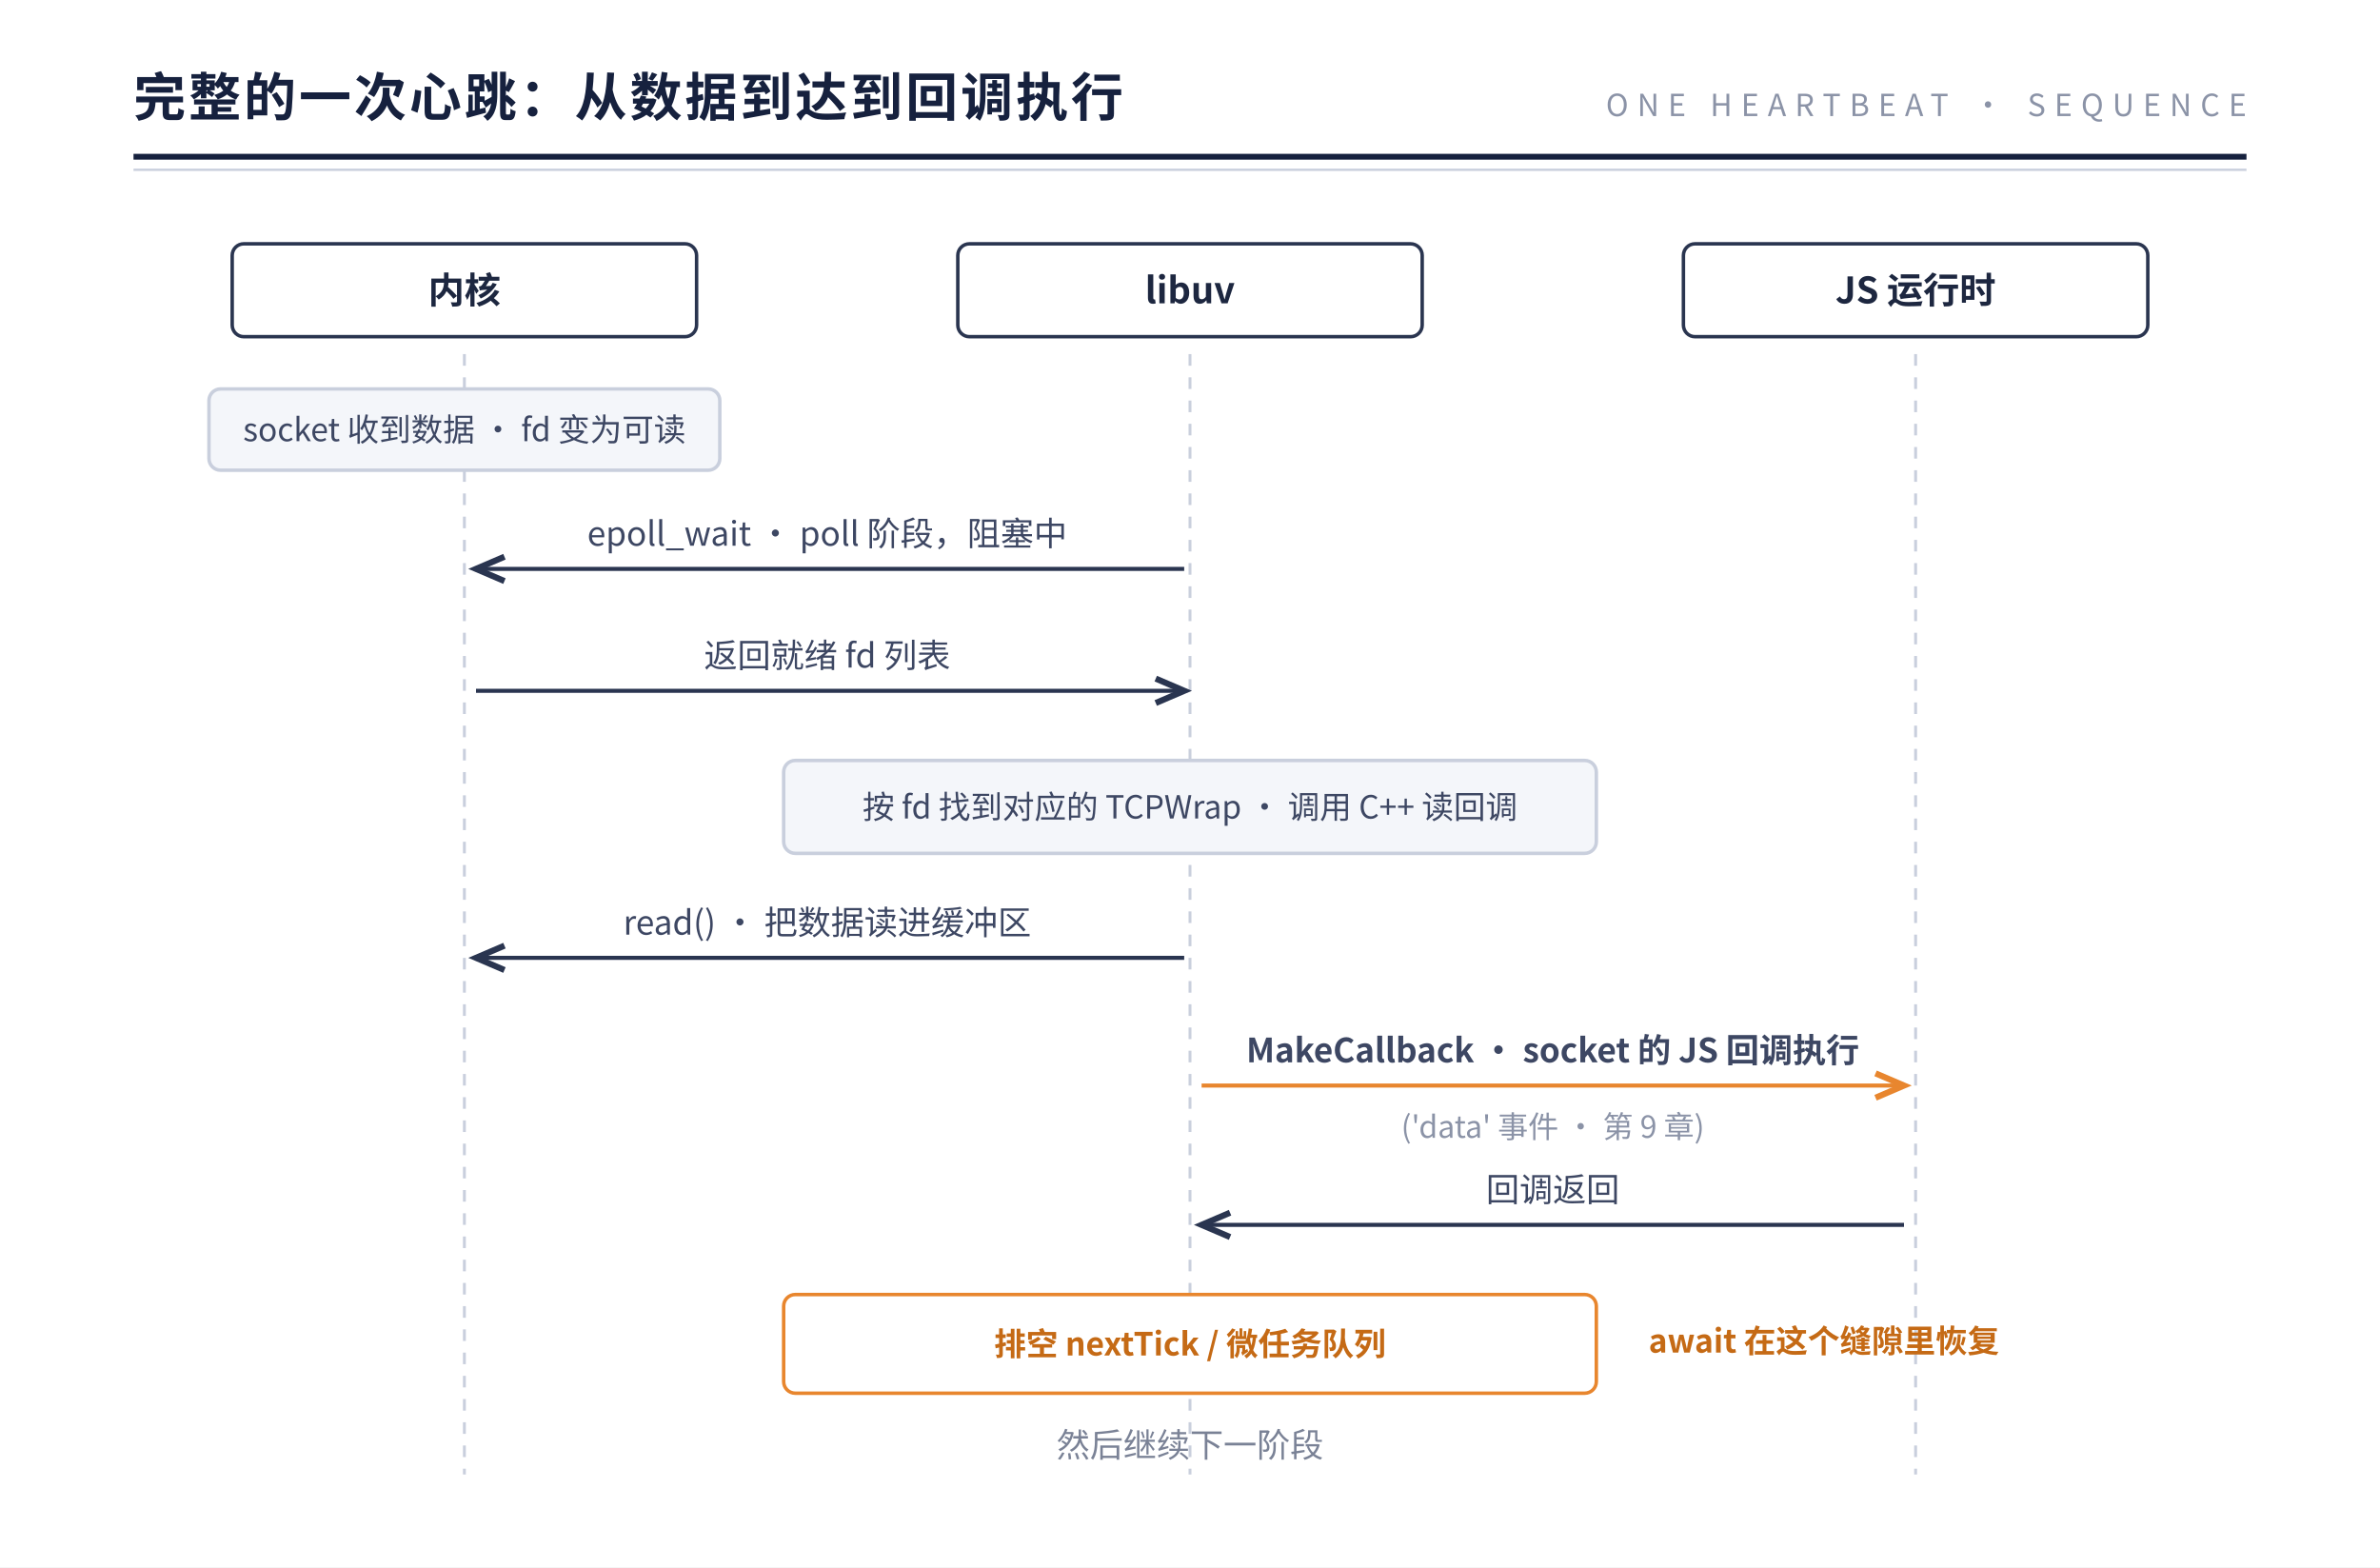
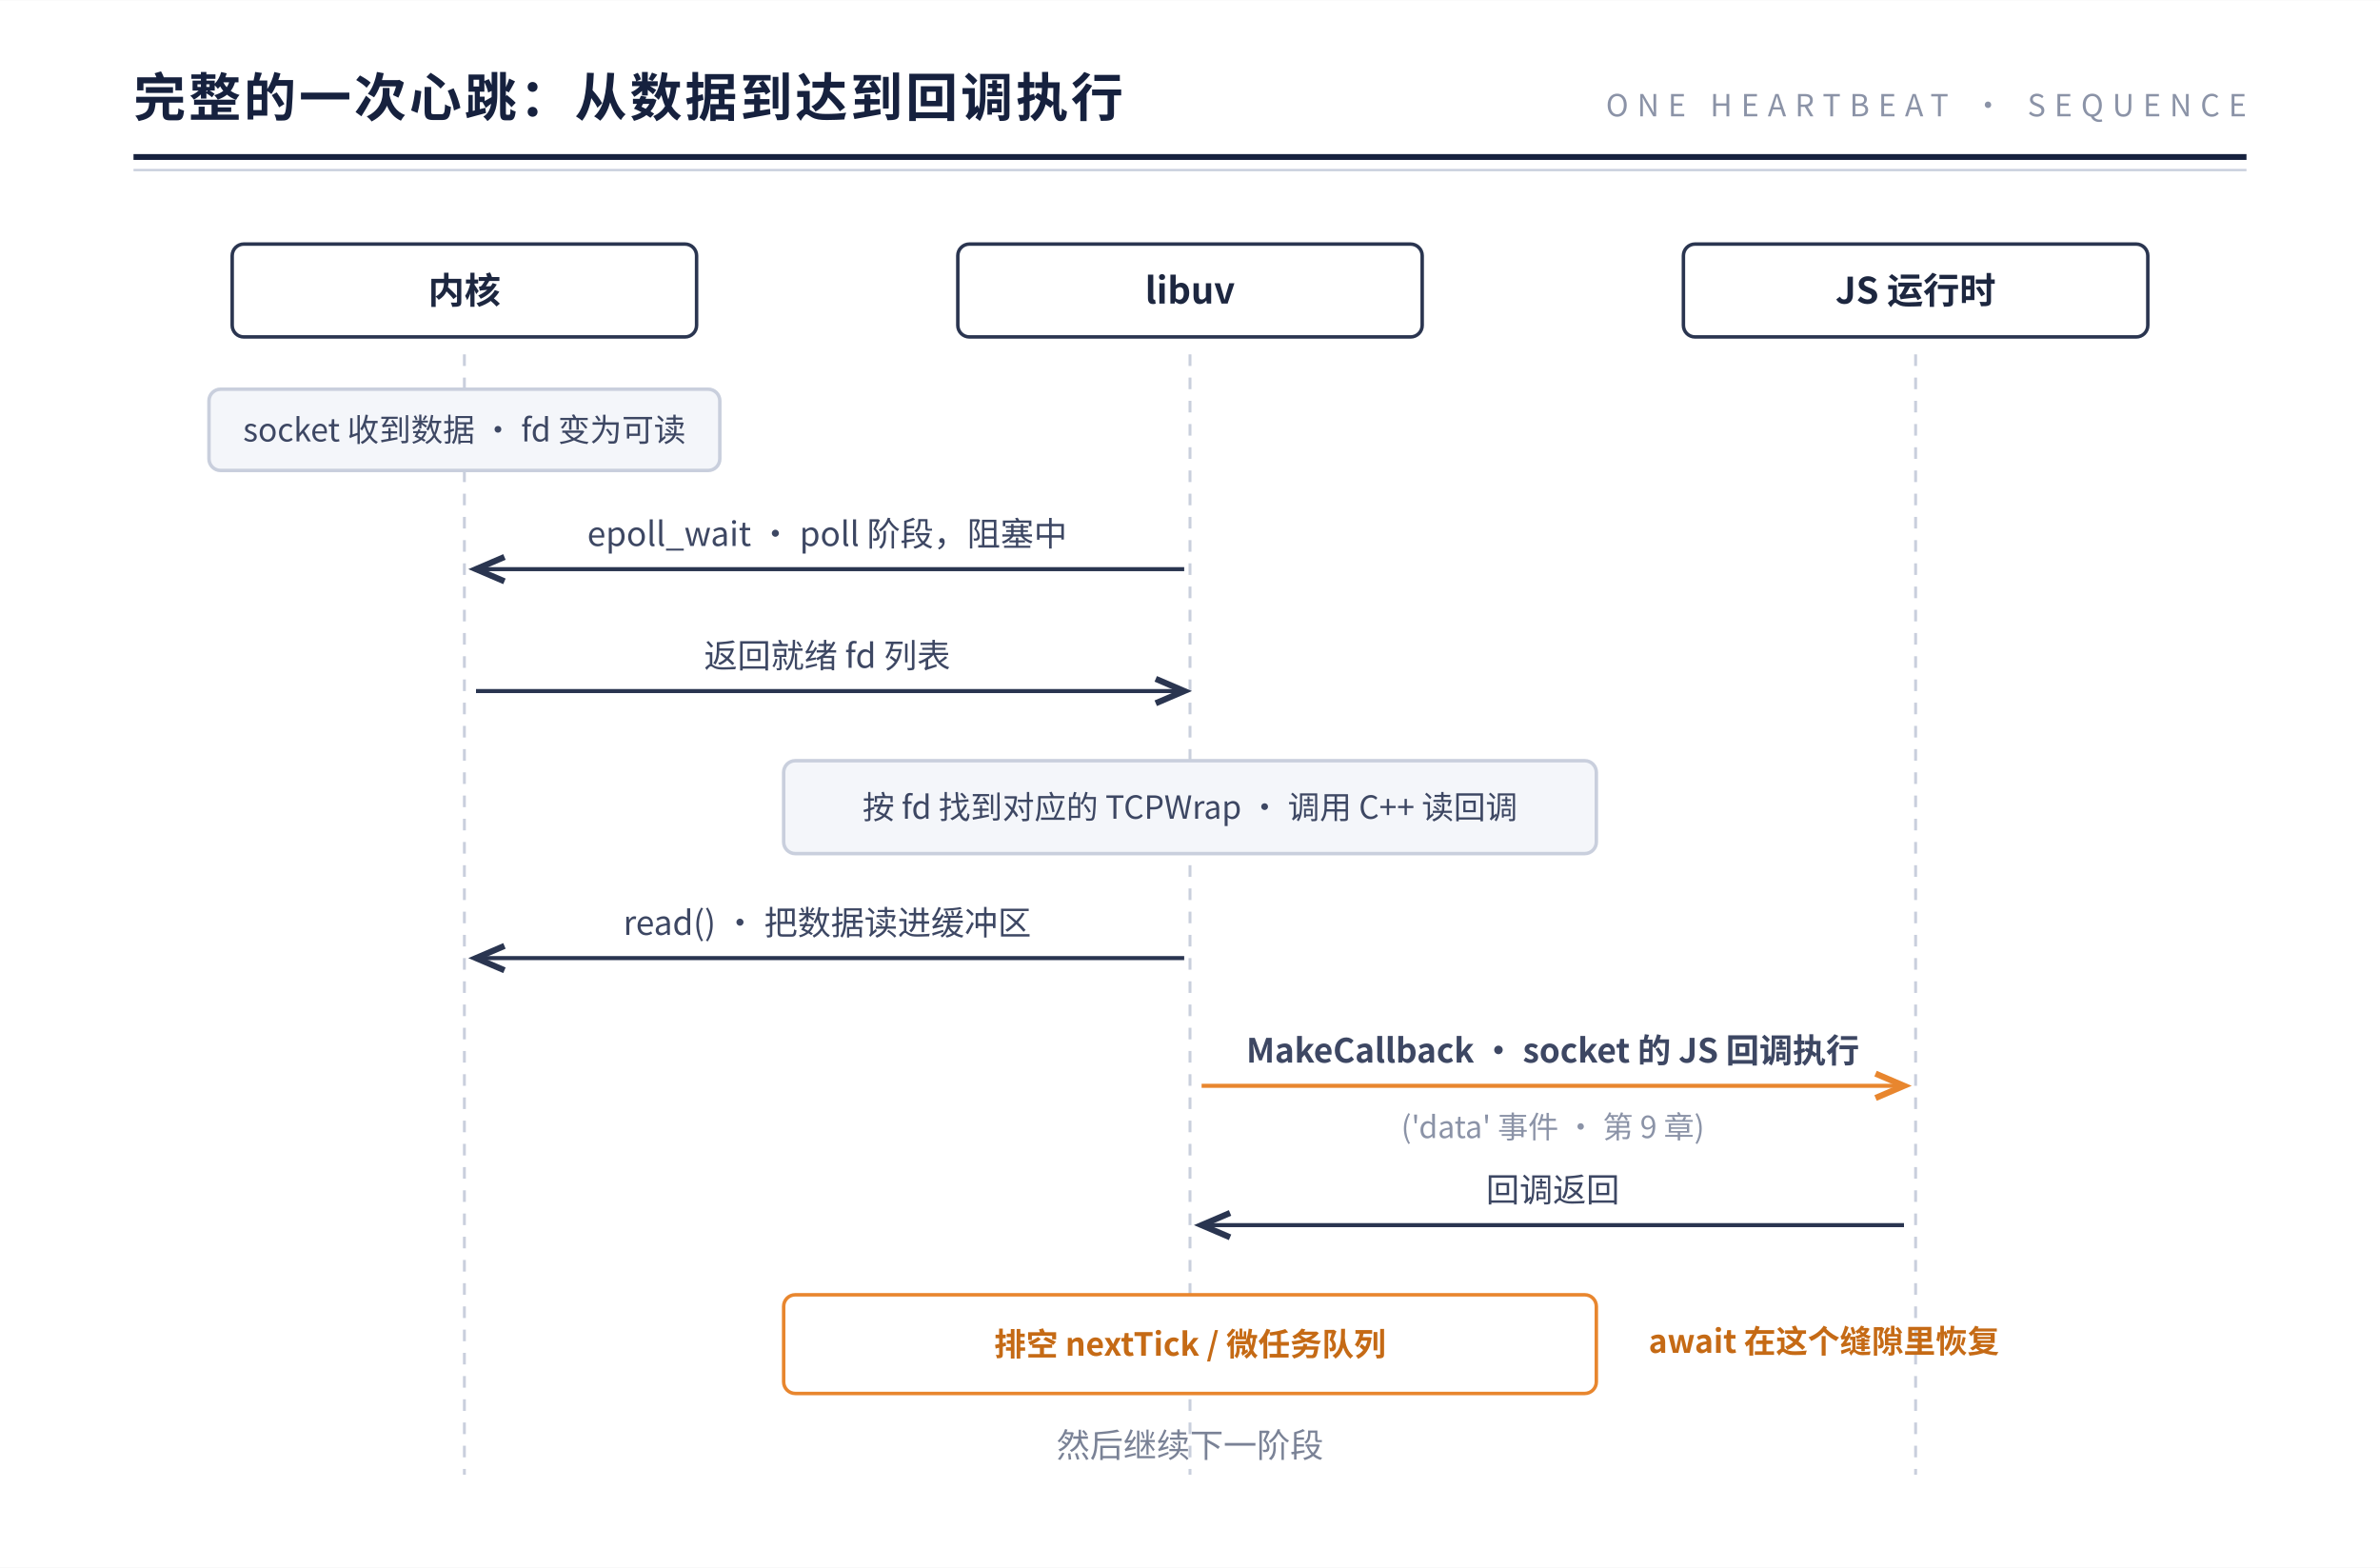
- <svg xmlns="http://www.w3.org/2000/svg" width="820" height="540" viewBox="0 0 820 540" font-family="'Source Han Sans SC','Noto Sans CJK SC',sans-serif">
+ <svg xmlns="http://www.w3.org/2000/svg" viewBox="0 0 820 540" width="800" height="527" font-family="'Source Han Sans SC','Noto Sans CJK SC',sans-serif">
  <defs>
    <marker id="ar" markerWidth="10" markerHeight="10" refX="8" refY="4" orient="auto">
      <path d="M1,1 L8,4 L1,7" fill="none" stroke="#2a3550" stroke-width="1.5" />
    </marker>
    <marker id="ara" markerWidth="10" markerHeight="10" refX="8" refY="4" orient="auto">
      <path d="M1,1 L8,4 L1,7" fill="none" stroke="#e8862e" stroke-width="1.5" />
    </marker>
  </defs>
  <rect x="0" y="0" width="820" height="540" fill="#ffffff" />
  <text x="46" y="40" font-size="18" fill="#16213e" font-weight="800" letter-spacing="1">完整的一次心跳：从数据到达到回调执行</text>
  <text x="774" y="40" text-anchor="end" font-size="10.5" fill="#8b93a7" letter-spacing="3">ONE HEARTBEAT · SEQUENCE</text>
  <line x1="46" y1="54" x2="774" y2="54" stroke="#16213e" stroke-width="2" />
  <line x1="46" y1="58.5" x2="774" y2="58.5" stroke="#c9cfdd" stroke-width="0.8" />
  <rect x="80" y="84" width="160" height="32" rx="4" fill="#ffffff" stroke="#2a3550" stroke-width="1.2" />
  <text x="160.0" y="104.5" text-anchor="middle" font-size="12.5" fill="#1d2740" font-weight="700">内核</text>
  <rect x="330" y="84" width="160" height="32" rx="4" fill="#ffffff" stroke="#2a3550" stroke-width="1.2" />
  <text x="410.0" y="104.5" text-anchor="middle" font-size="12.5" fill="#1d2740" font-weight="700">libuv</text>
  <rect x="580" y="84" width="160" height="32" rx="4" fill="#ffffff" stroke="#2a3550" stroke-width="1.2" />
  <text x="660.0" y="104.5" text-anchor="middle" font-size="12.5" fill="#1d2740" font-weight="700">JS 运行时</text>
  <line x1="160" y1="122" x2="160" y2="508" stroke="#c9cfdd" stroke-width="1" stroke-dasharray="4 4" />
  <line x1="410" y1="122" x2="410" y2="508" stroke="#c9cfdd" stroke-width="1" stroke-dasharray="4 4" />
  <line x1="660" y1="122" x2="660" y2="508" stroke="#c9cfdd" stroke-width="1" stroke-dasharray="4 4" />
  <rect x="72.0" y="134" width="176" height="28" rx="4" fill="#f4f6fa" stroke="#c9cfdd" stroke-width="1.2" />
  <text x="160" y="152.0" text-anchor="middle" font-size="11" fill="#3d4763">socket 收到数据 · fd 变为可读</text>
  <text x="285.0" y="188" text-anchor="middle" font-size="11.5" fill="#3d4763">epoll_wait · poll 阶段，阻塞中</text>
  <line x1="408" y1="196" x2="164" y2="196" stroke="#2a3550" stroke-width="1.4" fill="none" marker-end="url(#ar)" />
  <text x="285.0" y="230" text-anchor="middle" font-size="11.5" fill="#3d4763">返回就绪 fd 列表</text>
  <line x1="164" y1="238" x2="408" y2="238" stroke="#2a3550" stroke-width="1.4" fill="none" marker-end="url(#ar)" />
  <rect x="270.0" y="262" width="280" height="32" rx="4" fill="#f4f6fa" stroke="#c9cfdd" stroke-width="1.2" />
  <text x="410" y="282.0" text-anchor="middle" font-size="11" fill="#3d4763">按 fd 找到对应的 TCPWrap · 调用 C++ 读回调</text>
  <text x="285.0" y="322" text-anchor="middle" font-size="11.5" fill="#3d4763">read() · 把数据读进缓冲区</text>
  <line x1="408" y1="330" x2="164" y2="330" stroke="#2a3550" stroke-width="1.4" fill="none" marker-end="url(#ar)" />
  <text x="535.0" y="366" text-anchor="middle" font-size="11.5" fill="#3d4763" font-weight="700">MakeCallback · socket 的 JS 回调执行</text>
  <line x1="414" y1="374" x2="656" y2="374" stroke="#e8862e" stroke-width="1.4" fill="none" marker-end="url(#ara)" />
  <text x="535.0" y="392" text-anchor="middle" font-size="10.5" fill="#8b93a7">('data' 事件 · 第 9 章)</text>
  <text x="535.0" y="414" text-anchor="middle" font-size="11.5" fill="#3d4763">回调返回</text>
  <line x1="656" y1="422" x2="414" y2="422" stroke="#2a3550" stroke-width="1.4" fill="none" marker-end="url(#ar)" />
  <rect x="270.0" y="446" width="280" height="34" rx="4" fill="#ffffff" stroke="#e8862e" stroke-width="1.2" />
  <text x="410" y="467.0" text-anchor="middle" font-size="11" fill="#c56a15" font-weight="700">排空 nextTick / 微任务队列</text>
  <text x="568" y="466" font-size="11" fill="#c56a15" font-weight="700">await 在这个缝隙里恢复</text>
  <text x="410" y="502" text-anchor="middle" font-size="11.5" fill="#7a8296">然后继续下一阶段</text>
</svg>
